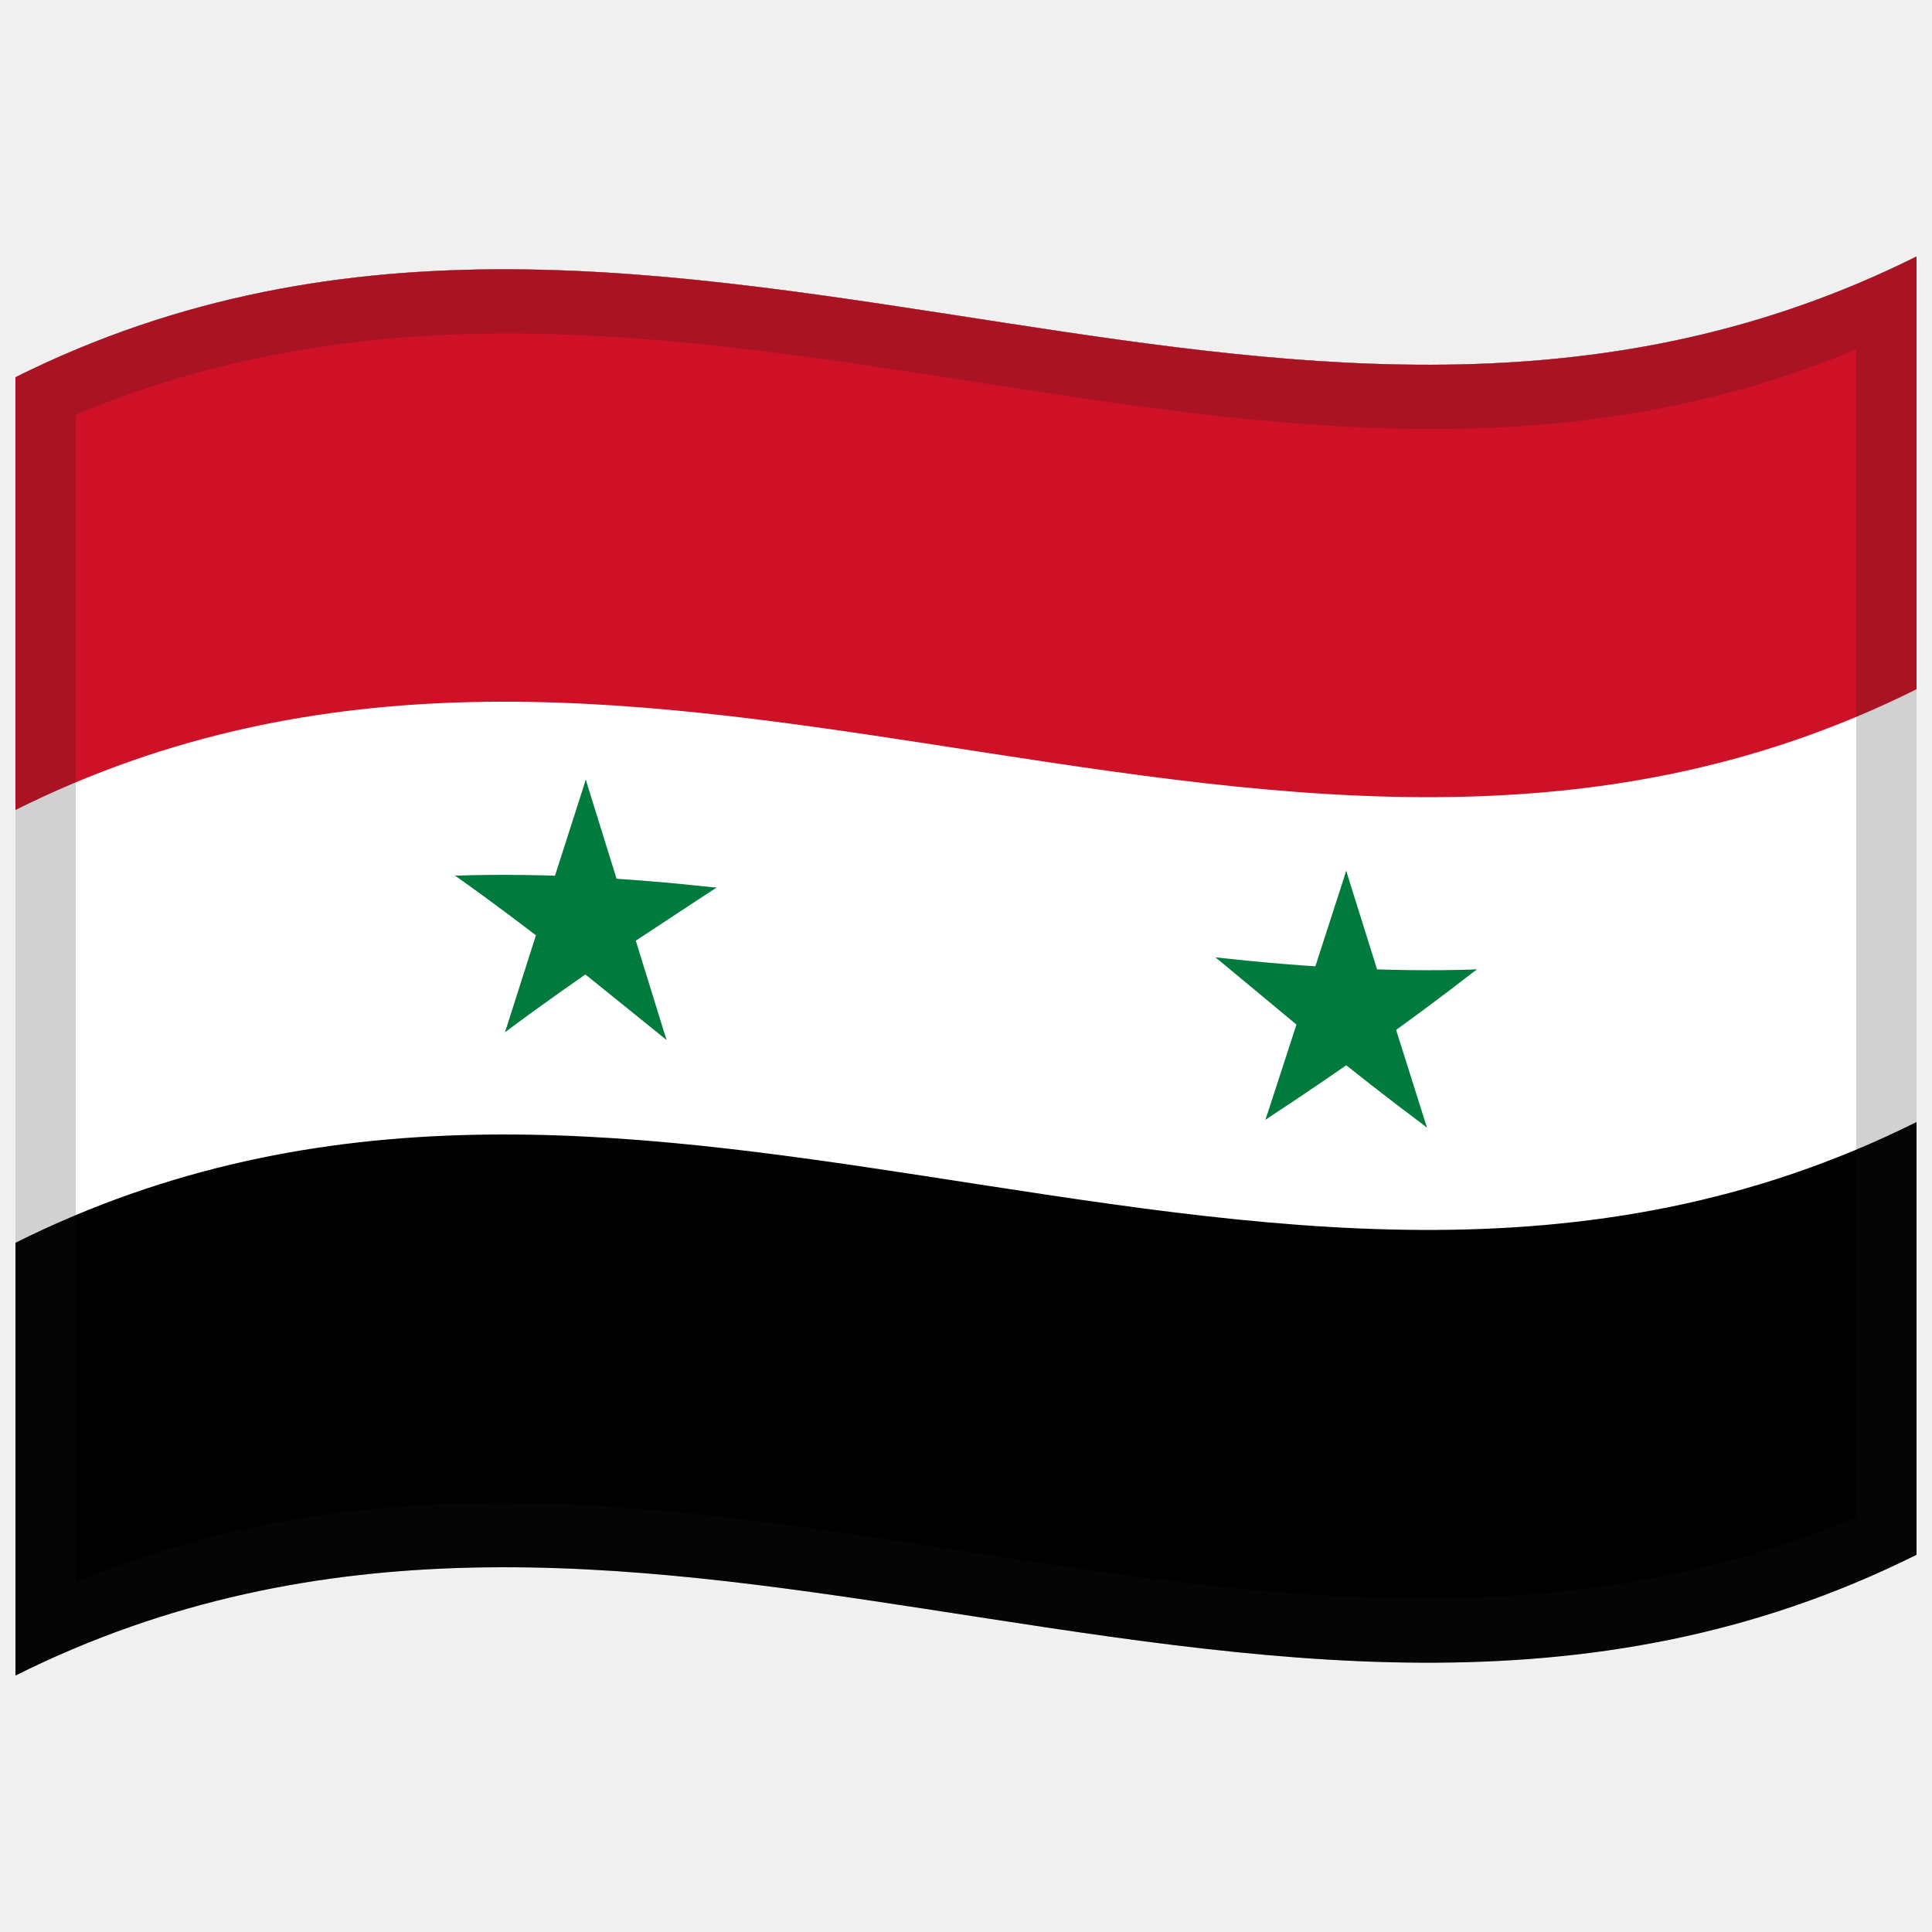
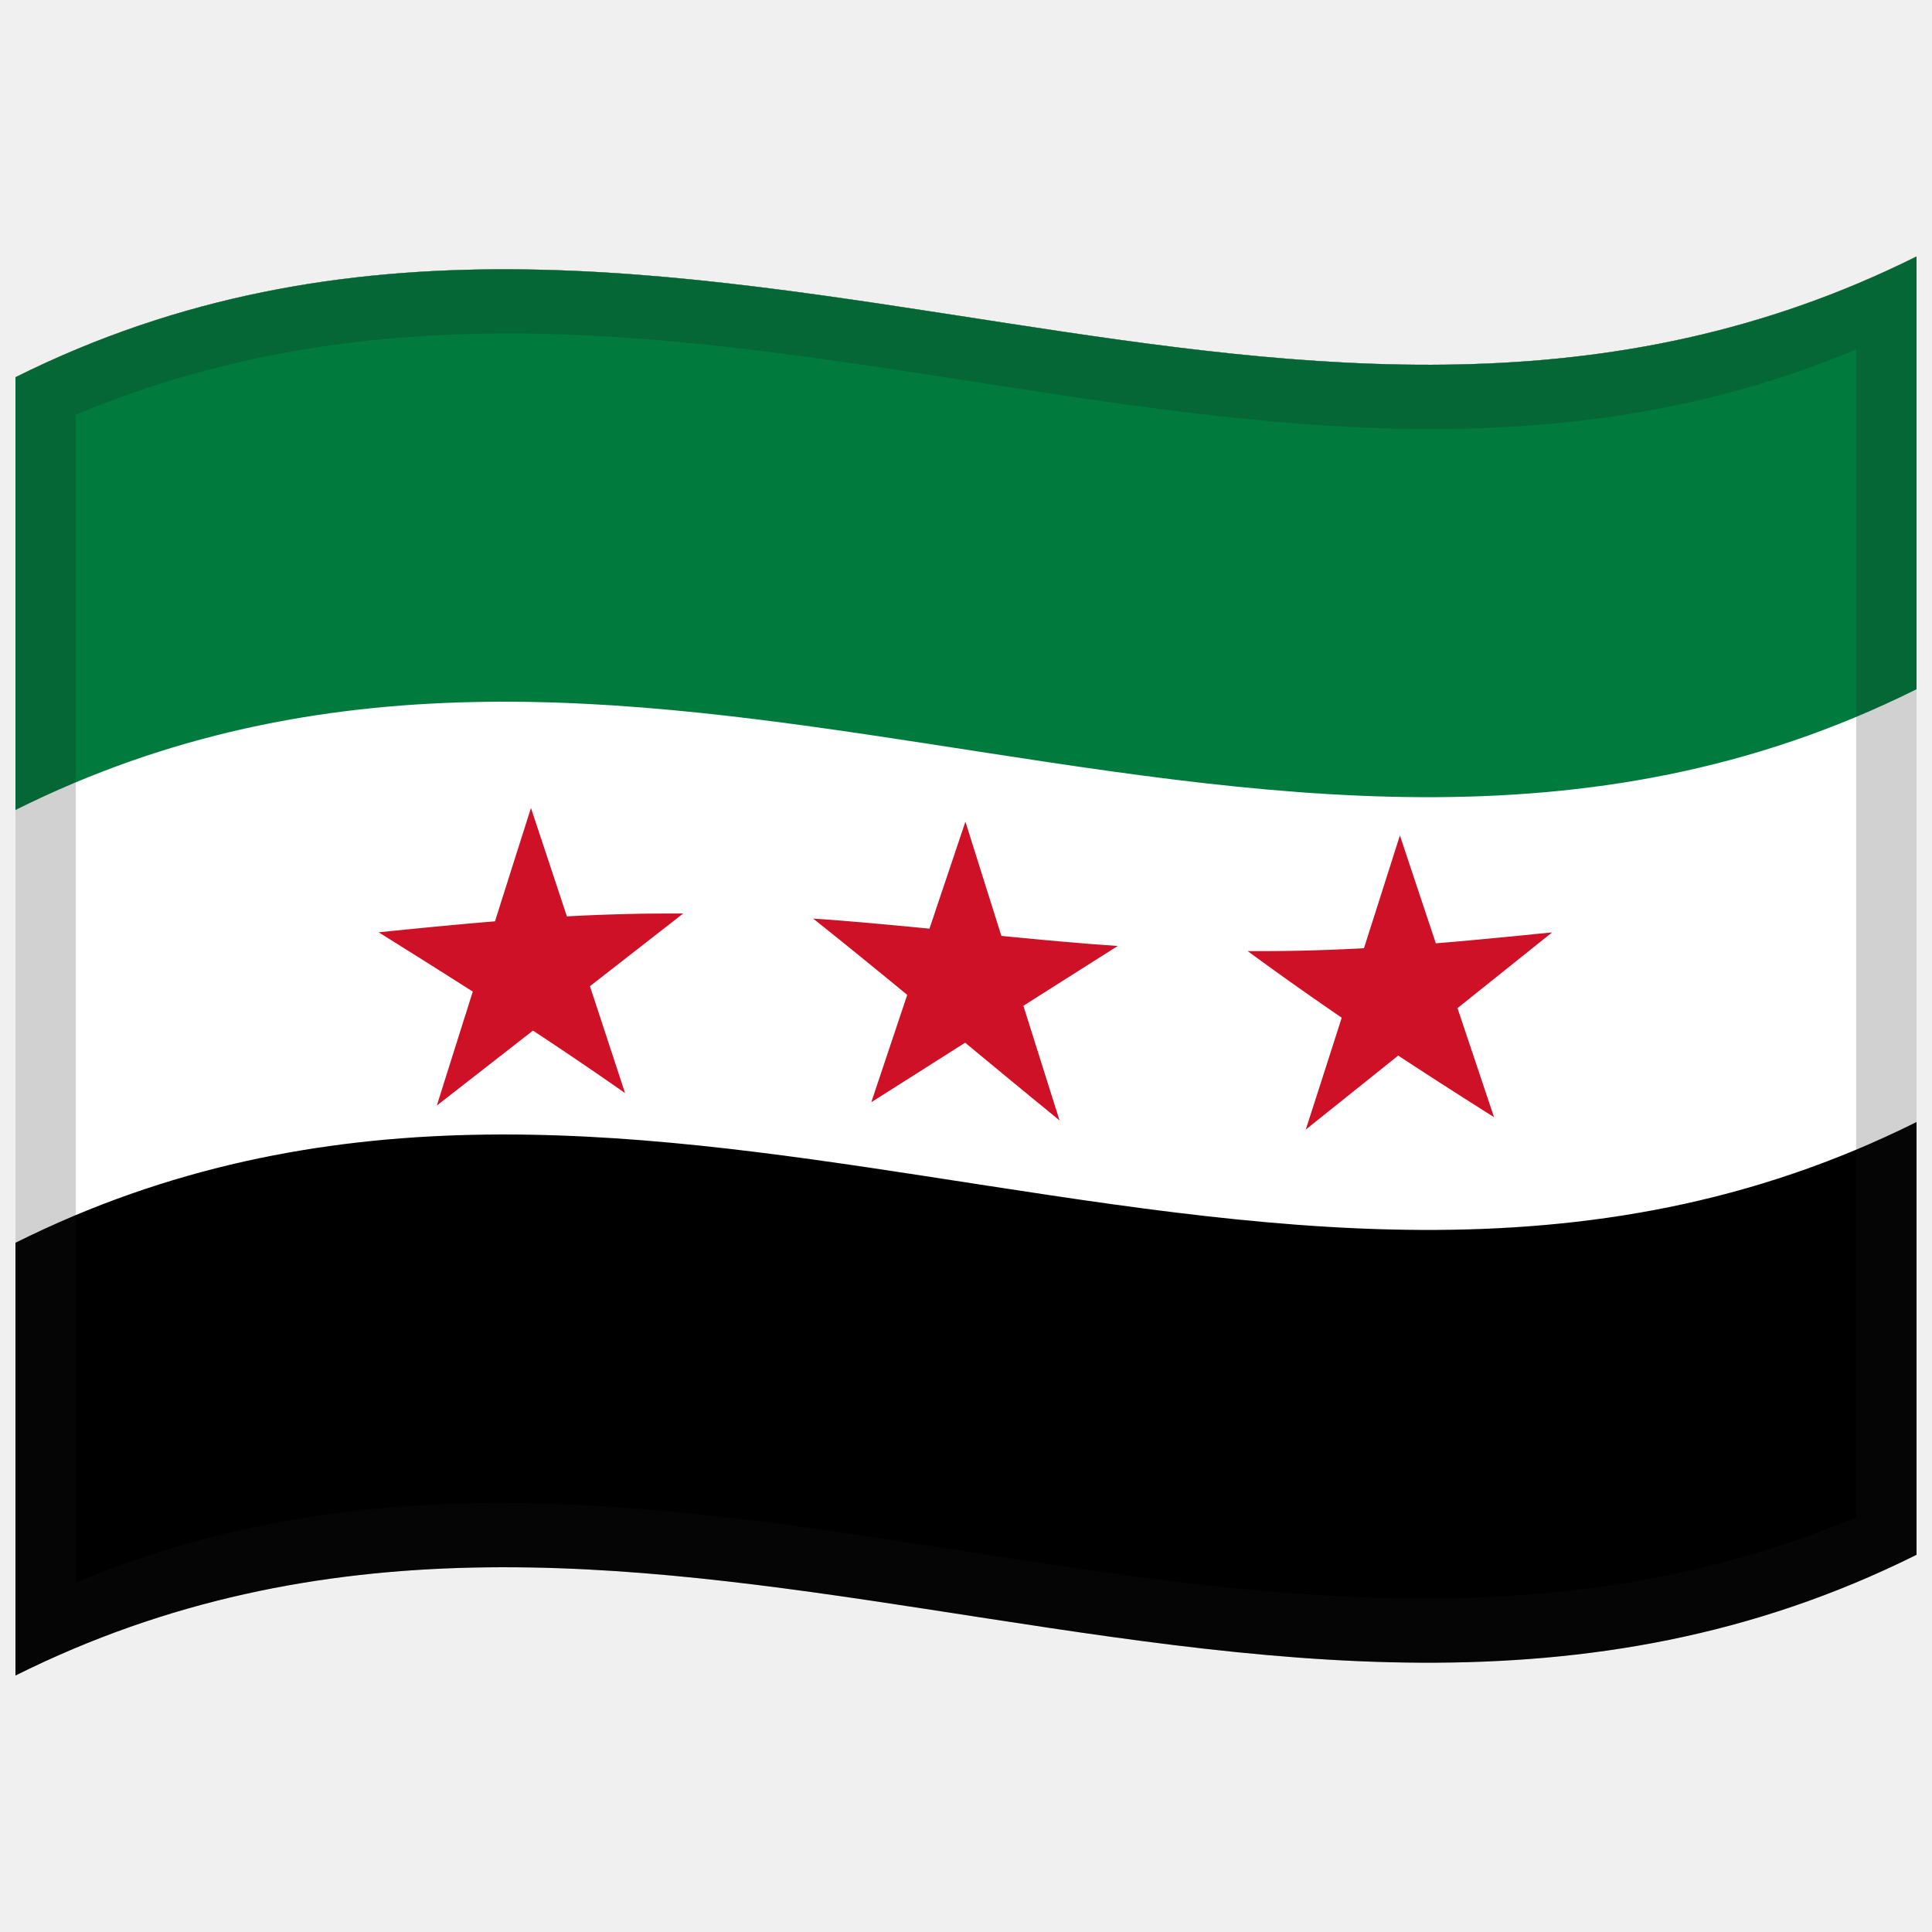
- <svg xmlns="http://www.w3.org/2000/svg" viewBox="0 0 1000 1000">
-   <defs />
-   <path fill="#000" d="M8,195.25 C178.83,110.03 349.03,140.83 521.26,167.28 C676.47,191.12 833.42,211.85 992,132.75 L992,804.75 C821.17,889.97 650.97,859.17 478.74,832.72 C323.53,808.88 166.58,788.15 8,867.25 L8,195.25" />
-   <path fill="#fff" d="M8,195.25 C178.83,110.03 349.03,140.83 521.26,167.28 C676.47,191.12 833.42,211.85 992,132.75 L992,580.75 C821.17,665.97 650.97,635.17 478.74,608.72 C323.53,584.88 166.58,564.15 8,643.25 L8,195.25" />
-   <path fill="#ce1126" d="M8,195.25 C178.83,110.03 349.03,140.83 521.26,167.28 C676.47,191.12 833.42,211.85 992,132.75 L992,356.75 C821.17,441.97 650.97,411.17 478.74,384.72 C323.53,360.88 166.58,340.15 8,419.25 L8,195.25" />
-   <path id="o" fill="#007a3d" d="M303.2,403.61 L281.24,472.01 C294.96,476.94 308.69,482.18 322.83,487.87 L303.2,403.61" />
-   <path fill="#007a3d" d="M303.2,403.61 L325.16,474.19 C311.44,477.77 297.71,481.62 283.57,485.92 L303.2,403.61" />
-   <path fill="#007a3d" d="M370.79,459.45 C347.34,456.88 323.89,454.88 299.72,453.74 L299.72,498.54 C323.18,484.85 346.63,472.04 370.79,459.45" />
-   <path fill="#007a3d" d="M370.79,459.45 L313.3,497.26 L287.59,459.81 C315.05,458.56 342.5,458.58 370.79,459.45" />
-   <path fill="#007a3d" d="M235.61,453.24 C254.58,466.72 273.55,480.95 293.1,496.25 L318.81,461.36 C291.35,457.41 263.9,454.52 235.61,453.24" />
-   <path fill="#007a3d" d="M235.61,453.24 C259.07,452.45 282.51,452.81 306.68,454.09 L306.68,498.89 C283.22,482.86 259.77,467.66 235.61,453.24" />
-   <path fill="#007a3d" d="M344.97,538.25 L323.01,467.26 C309.29,470.87 295.56,474.74 281.42,479.08 L344.97,538.25" />
-   <path fill="#007a3d" d="M344.97,538.25 L287.48,491.86 L313.18,456.82 L344.97,538.25" />
-   <path fill="#007a3d" d="M261.43,534.21 C280.41,520.11 299.38,506.69 318.92,493.43 L293.22,455.82 L261.43,534.21" />
-   <path fill="#007a3d" d="M261.43,534.21 L283.39,465.29 C297.11,470.25 310.84,475.52 324.98,481.24 C304.01,498.02 283.04,515.4 261.43,534.21" />
-   <path fill="#007a3d" d="M696.8,450.79 L674.84,518.69 C688.57,524.24 702.29,529.53 716.43,534.65 L696.8,450.79" />
-   <path fill="#007a3d" d="M696.8,450.79 L718.76,520.86 C705.03,525.08 691.31,528.97 677.17,532.7 L696.8,450.79" />
-   <path fill="#007a3d" d="M764.39,501.77 C740.93,502.56 717.49,502.2 693.32,500.92 L693.32,545.72 C716.77,532.18 740.22,517.82 764.39,501.77" />
-   <path fill="#007a3d" d="M764.39,501.77 C745.41,516.53 726.44,530.54 706.9,544.34 L681.19,506.74 C708.65,506.38 736.1,504.94 764.39,501.77" />
-   <path fill="#007a3d" d="M629.21,495.56 L686.7,543.33 L712.41,508.29 C684.96,505.22 657.5,500.88 629.21,495.56" />
-   <path fill="#007a3d" d="M629.21,495.56 C652.66,498.13 676.11,500.13 700.28,501.27 L700.28,546.07 C676.83,530.19 653.38,513.44 629.21,495.56" />
-   <path fill="#007a3d" d="M738.57,583.58 L716.61,514.03 C702.88,518.21 689.16,522.07 675.02,525.77 C695.99,545.55 716.97,564.73 738.57,583.58" />
-   <path fill="#007a3d" d="M738.57,583.58 C719.6,569.44 700.63,554.62 681.08,538.78 L706.78,503.9 L738.57,583.58" />
-   <path fill="#007a3d" d="M655.03,579.54 C674,567.11 692.97,554.25 712.52,540.35 L686.82,502.9 L655.03,579.54" />
-   <path fill="#007a3d" d="M655.03,579.54 L676.99,512.06 C690.72,517.58 704.44,522.85 718.58,527.93 C697.6,545.66 676.63,562.64 655.03,579.54" />
-   <path fill="#1A1A1A" opacity="0.2" d="M8,195.25 C178.83,110.03 349.03,140.83 521.26,167.28 C676.47,191.12 833.42,211.85 992,132.75 L992,804.75 C821.17,889.97 650.97,859.17 478.74,832.72 C323.53,808.88 166.58,788.15 8,867.25 L8,195.25 M39.25,214.64 L39.25,819.14 C345.81,690.88 650.43,915.18 960.75,785.36 L960.75,180.86 C654.19,309.12 349.57,84.82 39.25,214.64" />
+ <svg xmlns="http://www.w3.org/2000/svg" width="1000" height="1000" viewBox="0 0 1000 1000" fill="none">
+   <path d="M8 195.25C178.83 110.03 349.03 140.83 521.26 167.28C676.47 191.12 833.42 211.85 992 132.75V804.75C821.17 889.97 650.97 859.17 478.74 832.72C323.53 808.88 166.58 788.15 8 867.25V195.25Z" fill="black" />
+   <path d="M8 195.25C178.83 110.03 349.03 140.83 521.26 167.28C676.47 191.12 833.42 211.85 992 132.75V580.75C821.17 665.97 650.97 635.17 478.74 608.72C323.53 584.88 166.58 564.15 8 643.25V195.25Z" fill="white" />
+   <path d="M8 195.25C178.83 110.03 349.03 140.83 521.26 167.28C676.47 191.12 833.42 211.85 992 132.75V356.75C821.17 441.97 650.97 411.17 478.74 384.72C323.53 360.88 166.58 340.15 8 419.25V195.25Z" fill="#007A3D" />
+   <path opacity="0.2" d="M8 195.25C178.83 110.03 349.03 140.83 521.26 167.28C676.47 191.12 833.42 211.85 992 132.75V804.75C821.17 889.97 650.97 859.17 478.74 832.72C323.53 808.88 166.58 788.15 8 867.25V195.25ZM39.25 214.64V819.14C345.81 690.88 650.43 915.18 960.75 785.36V180.86C654.19 309.12 349.57 84.82 39.25 214.64Z" fill="#1A1A1A" />
+   <path d="M226.105 572.23C226.105 572.23 226.865 569.821 228.194 565.593C228.864 563.484 229.663 560.915 230.593 557.967C231.063 556.497 231.552 554.918 232.072 553.279C232.592 551.63 233.132 549.901 233.701 548.091C234.271 546.282 234.881 544.393 235.491 542.434C236.11 540.495 236.74 538.476 237.4 536.397C238.049 534.328 238.729 532.199 239.409 530.02C240.098 527.841 240.798 525.623 241.518 523.354C242.227 521.105 242.957 518.806 243.686 516.477C244.426 514.148 245.166 511.799 245.915 509.421C246.665 507.062 247.415 504.663 248.174 502.274C248.934 499.865 249.693 497.466 250.453 495.038C251.223 492.649 251.982 490.24 252.742 487.841C253.502 485.442 254.251 483.054 255.001 480.695C255.75 478.326 256.49 475.977 257.23 473.658C257.959 471.339 258.689 469.04 259.399 466.792C260.118 464.533 260.808 462.324 261.508 460.145C262.187 457.976 262.867 455.857 263.517 453.808C264.166 451.739 264.806 449.73 265.416 447.791C266.025 445.852 266.635 443.973 267.195 442.174C267.775 440.375 268.324 438.635 268.844 437.016C269.364 435.377 269.854 433.818 270.323 432.359C271.253 429.43 272.052 426.881 272.722 424.802C274.051 420.604 274.821 418.216 274.821 418.216C274.821 418.216 275.581 420.504 276.91 424.512C277.58 426.501 278.379 428.94 279.309 431.739C279.779 433.138 280.268 434.617 280.788 436.187C281.308 437.746 281.858 439.395 282.427 441.124C282.997 442.843 283.587 444.633 284.206 446.502C284.826 448.351 285.456 450.27 286.116 452.249C286.765 454.208 287.435 456.237 288.125 458.316C288.814 460.395 289.514 462.514 290.223 464.673C290.943 466.822 291.663 469.02 292.402 471.239C293.132 473.458 293.882 475.707 294.631 477.976C295.371 480.235 296.131 482.524 296.89 484.813C297.65 487.112 298.409 489.42 299.169 491.729C299.929 494.028 300.688 496.327 301.448 498.636C302.208 500.925 302.967 503.224 303.707 505.493C304.456 507.761 305.206 510.02 305.936 512.249C306.675 514.478 307.395 516.687 308.115 518.846C308.824 521.015 309.524 523.144 310.214 525.243C310.903 527.322 311.573 529.371 312.223 531.35C312.882 533.349 313.512 535.288 314.132 537.147C314.751 539.026 315.341 540.835 315.911 542.574C316.481 544.323 317.03 545.983 317.55 547.562C318.07 549.141 318.559 550.65 319.029 552.07C319.959 554.898 320.758 557.367 321.428 559.396C322.757 563.454 323.527 565.783 323.527 565.783C323.527 565.783 321.528 564.393 318.04 561.955C316.301 560.735 314.182 559.256 311.753 557.597C310.543 556.757 309.244 555.868 307.885 554.938C306.525 553.989 305.086 553.029 303.597 552C302.098 550.97 300.548 549.921 298.929 548.831C297.32 547.732 295.661 546.612 293.942 545.453C292.232 544.313 290.473 543.134 288.674 541.925C286.875 540.715 285.036 539.496 283.167 538.256C281.308 537.017 279.409 535.758 277.48 534.488C275.551 533.229 273.612 531.939 271.653 530.66C269.694 529.371 267.715 528.081 265.726 526.792C263.747 525.503 261.748 524.213 259.759 522.914C257.77 521.625 255.77 520.345 253.791 519.066C251.802 517.796 249.823 516.517 247.864 515.258C245.905 514.008 243.956 512.769 242.037 511.55C240.108 510.32 238.209 509.111 236.34 507.931C234.481 506.742 232.632 505.582 230.843 504.443C229.044 503.304 227.285 502.194 225.575 501.115C223.856 500.035 222.197 498.986 220.588 497.966C218.969 496.947 217.419 495.977 215.92 495.038C214.431 494.098 212.992 493.199 211.632 492.349C210.273 491.489 208.974 490.68 207.764 489.92C205.335 488.411 203.216 487.082 201.477 485.982C197.989 483.793 196 482.564 196 482.564C196 482.564 198.459 482.304 202.767 481.864C204.926 481.664 207.544 481.394 210.543 481.085C212.042 480.955 213.631 480.795 215.31 480.615C217.01 480.445 218.779 480.275 220.628 480.095C222.477 479.925 224.396 479.735 226.395 479.535C228.384 479.345 230.443 479.155 232.562 478.966C234.671 478.756 236.84 478.566 239.069 478.356C241.298 478.146 243.567 477.946 245.875 477.746C248.184 477.546 250.533 477.336 252.912 477.146C255.281 476.947 257.69 476.747 260.118 476.547C262.527 476.357 264.986 476.177 267.435 475.987C269.894 475.817 272.352 475.627 274.821 475.457C277.27 475.287 279.739 475.137 282.197 474.968C284.646 474.818 287.095 474.668 289.514 474.528C291.943 474.388 294.351 474.268 296.72 474.138C299.099 474.028 301.448 473.918 303.757 473.798C306.066 473.698 308.335 473.608 310.563 473.518C312.782 473.438 314.961 473.378 317.07 473.308C319.189 473.228 321.248 473.168 323.237 473.128C325.236 473.078 327.155 473.029 329.004 472.999C330.843 472.969 332.623 472.939 334.312 472.899C335.991 472.889 337.59 472.859 339.089 472.859C342.088 472.819 344.707 472.809 346.866 472.819C351.173 472.819 353.642 472.819 353.642 472.819M675.873 584.663C675.873 584.663 676.633 582.295 677.962 578.167C678.632 576.098 679.431 573.589 680.361 570.7C680.831 569.261 681.32 567.712 681.84 566.113C682.36 564.493 682.91 562.794 683.479 561.025C684.049 559.246 684.649 557.397 685.258 555.478C685.878 553.569 686.508 551.58 687.168 549.541C687.817 547.512 688.497 545.413 689.177 543.284C689.866 541.135 690.566 538.946 691.285 536.717C691.995 534.498 692.725 532.229 693.454 529.94C694.194 527.652 694.934 525.333 695.683 522.994C696.433 520.655 697.183 518.296 697.942 515.937C698.702 513.559 699.461 511.18 700.221 508.811C700.991 506.422 701.75 504.043 702.51 501.664C703.27 499.306 704.019 496.937 704.769 494.598C705.518 492.249 706.258 489.92 706.998 487.621C707.727 485.322 708.457 483.044 709.157 480.815C709.886 478.576 710.586 476.377 711.276 474.218C711.955 472.059 712.635 469.95 713.285 467.911C713.944 465.852 714.574 463.853 715.194 461.924C715.783 459.995 716.403 458.126 716.973 456.327C717.532 454.538 718.092 452.808 718.612 451.189C719.132 449.55 719.621 448.001 720.091 446.542C721.021 443.623 721.82 441.084 722.49 438.985C723.819 434.797 724.589 432.409 724.589 432.409C724.589 432.409 725.349 434.697 726.678 438.695C727.348 440.704 728.147 443.133 729.077 445.922C729.527 447.321 730.026 448.8 730.556 450.37C731.076 451.919 731.626 453.568 732.195 455.277C732.765 456.996 733.365 458.786 733.974 460.635C734.594 462.474 735.224 464.393 735.883 466.352C736.523 468.311 737.213 470.32 737.892 472.389C738.582 474.448 739.272 476.557 740.001 478.696C740.711 480.835 741.441 483.014 742.17 485.213C742.89 487.411 743.64 489.64 744.389 491.889C745.139 494.118 745.888 496.387 746.638 498.656C747.418 500.925 748.177 503.204 748.947 505.482C749.707 507.761 750.466 510.03 751.226 512.309C751.985 514.568 752.735 516.837 753.485 519.066C754.234 521.315 754.974 523.534 755.714 525.733C756.443 527.921 757.173 530.1 757.883 532.219C758.602 534.358 759.302 536.457 759.992 538.506C760.671 540.555 761.351 542.564 762.001 544.513C762.66 546.472 763.29 548.371 763.91 550.2C764.509 552.05 765.119 553.819 765.689 555.528C766.258 557.237 766.808 558.856 767.328 560.415C767.848 561.955 768.337 563.434 768.807 564.823C769.737 567.592 770.536 570.001 771.206 571.99C772.535 575.958 773.305 578.237 773.305 578.237C773.305 578.237 771.306 576.977 767.818 574.768C766.079 573.659 763.96 572.31 761.511 570.78C760.311 570.011 759.012 569.191 757.663 568.321C756.303 567.442 754.864 566.542 753.375 565.583C751.876 564.613 750.316 563.634 748.707 562.594C747.098 561.555 745.429 560.495 743.72 559.386C742.01 558.286 740.251 557.147 738.452 555.978C736.643 554.818 734.814 553.629 732.945 552.409C731.076 551.19 729.177 549.951 727.258 548.681C725.329 547.432 723.39 546.142 721.431 544.853C719.462 543.554 717.483 542.244 715.504 540.925C713.515 539.616 711.525 538.276 709.536 536.947C707.537 535.608 705.548 534.268 703.559 532.929C701.58 531.59 699.601 530.25 697.632 528.911C695.673 527.582 693.734 526.242 691.805 524.933C689.886 523.614 687.987 522.304 686.118 521.015C684.249 519.715 682.41 518.446 680.611 517.187C678.812 515.937 677.052 514.698 675.343 513.509C673.634 512.299 671.965 511.12 670.356 509.99C668.747 508.841 667.187 507.741 665.688 506.672C664.199 505.602 662.76 504.583 661.4 503.613C660.041 502.634 658.752 501.704 657.532 500.835C655.103 499.086 652.984 497.546 651.245 496.277C647.757 493.738 645.768 492.289 645.768 492.289C645.768 492.289 648.227 492.299 652.535 492.299C654.694 492.299 657.312 492.289 660.311 492.269C661.81 492.239 663.409 492.219 665.088 492.209C666.778 492.189 668.547 492.159 670.396 492.119C672.245 492.089 674.164 492.029 676.163 491.999C678.152 491.939 680.211 491.889 682.33 491.819C684.439 491.739 686.618 491.679 688.837 491.599C691.066 491.499 693.334 491.419 695.643 491.31C697.952 491.2 700.301 491.1 702.68 490.98C705.049 490.85 707.457 490.73 709.886 490.59C712.285 490.45 714.754 490.3 717.203 490.15C719.651 489.99 722.12 489.83 724.579 489.66C727.028 489.5 729.507 489.31 731.965 489.131C734.394 488.951 736.863 488.771 739.272 488.571C741.711 488.371 744.119 488.181 746.488 487.981C748.867 487.791 751.216 487.591 753.515 487.391C755.834 487.182 758.102 486.982 760.331 486.772C762.55 486.582 764.729 486.382 766.838 486.182C768.957 485.982 771.006 485.782 773.005 485.592C775.004 485.402 776.923 485.213 778.752 485.033C780.621 484.853 782.37 484.693 784.08 484.523C785.749 484.343 787.358 484.183 788.857 484.053C791.856 483.743 794.474 483.483 796.613 483.263C800.941 482.834 803.4 482.594 803.4 482.594M450.984 570.51C450.984 570.51 451.744 568.222 453.073 564.243C453.743 562.254 454.542 559.836 455.472 557.067C455.942 555.678 456.431 554.188 456.951 552.649C457.471 551.1 458.011 549.471 458.59 547.762C459.16 546.052 459.76 544.283 460.369 542.434C460.989 540.605 461.619 538.706 462.279 536.747C462.928 534.798 463.608 532.799 464.288 530.75C464.977 528.701 465.677 526.602 466.387 524.473C467.106 522.354 467.836 520.185 468.565 517.996C469.305 515.807 470.045 513.588 470.794 511.35C471.544 509.121 472.294 506.862 473.053 504.613C473.813 502.344 474.562 500.075 475.332 497.816C476.102 495.537 476.861 493.279 477.621 491.01C478.381 488.761 479.13 486.502 479.88 484.283C480.629 482.044 481.369 479.825 482.109 477.646C482.838 475.457 483.558 473.288 484.278 471.169C484.997 469.04 485.687 466.952 486.377 464.903C487.056 462.854 487.746 460.855 488.396 458.915C489.055 456.966 489.685 455.067 490.305 453.238C490.914 451.409 491.514 449.64 492.084 447.931C492.654 446.232 493.203 444.603 493.723 443.063C494.243 441.514 494.733 440.045 495.202 438.665C496.122 435.897 496.931 433.488 497.601 431.509C498.93 427.541 499.7 425.292 499.7 425.292C499.7 425.292 500.46 427.701 501.789 431.929C502.459 434.048 503.258 436.616 504.178 439.565C504.658 441.044 505.147 442.614 505.667 444.263C506.177 445.902 506.737 447.651 507.296 449.46C507.866 451.279 508.476 453.168 509.085 455.127C509.705 457.086 510.335 459.105 510.984 461.184C511.644 463.253 512.324 465.392 513.004 467.581C513.693 469.77 514.393 471.999 515.112 474.268C515.822 476.527 516.542 478.836 517.281 481.165C518.021 483.503 518.761 485.862 519.51 488.241C520.26 490.62 521.01 493.019 521.769 495.427C522.529 497.836 523.288 500.245 524.058 502.674C524.818 505.083 525.577 507.502 526.337 509.91C527.097 512.319 527.846 514.718 528.596 517.087C529.345 519.466 530.085 521.824 530.825 524.153C531.554 526.482 532.284 528.791 532.994 531.05C533.713 533.319 534.413 535.548 535.103 537.727C535.782 539.896 536.462 542.034 537.112 544.103C537.771 546.182 538.401 548.201 539.021 550.15C539.63 552.099 540.23 553.989 540.8 555.798C541.369 557.607 541.919 559.336 542.439 560.985C542.959 562.624 543.448 564.194 543.918 565.673C544.848 568.611 545.647 571.17 546.317 573.279C547.646 577.497 548.416 579.916 548.416 579.916C548.416 579.916 546.417 578.287 542.929 575.438C541.19 574.009 539.071 572.26 536.642 570.29C535.422 569.291 534.133 568.232 532.774 567.112C531.414 565.983 529.975 564.813 528.486 563.584C526.987 562.334 525.427 561.065 523.818 559.746C522.209 558.406 520.54 557.037 518.831 555.628C517.111 554.218 515.362 552.759 513.563 551.27C511.764 549.781 509.925 548.271 508.046 546.722C506.177 545.173 504.288 543.604 502.369 542.014C500.43 540.425 498.491 538.816 496.542 537.197C494.573 535.568 492.594 533.928 490.615 532.299C488.626 530.66 486.626 529.011 484.628 527.362C482.648 525.713 480.659 524.063 478.67 522.434C476.691 520.795 474.712 519.166 472.743 517.547C470.784 515.937 468.845 514.328 466.916 512.759C464.997 511.18 463.098 509.62 461.229 508.081C459.36 506.552 457.511 505.053 455.722 503.583C453.923 502.114 452.164 500.675 450.454 499.286C448.745 497.886 447.076 496.537 445.467 495.228C443.858 493.908 442.298 492.659 440.799 491.449C439.31 490.23 437.871 489.081 436.511 487.981C435.152 486.882 433.863 485.842 432.643 484.863C430.214 482.924 428.095 481.224 426.356 479.825C422.868 477.037 420.879 475.447 420.879 475.447C420.879 475.447 423.338 475.627 427.646 475.927C429.805 476.097 432.423 476.307 435.422 476.527C436.921 476.647 438.52 476.777 440.199 476.917C441.889 477.057 443.658 477.206 445.507 477.356C447.356 477.526 449.275 477.696 451.274 477.866C453.263 478.046 455.322 478.226 457.441 478.426C459.55 478.616 461.729 478.816 463.948 479.026C466.177 479.235 468.445 479.435 470.754 479.665C473.063 479.895 475.412 480.115 477.791 480.355C480.16 480.575 482.559 480.815 484.997 481.065C487.416 481.314 489.865 481.554 492.304 481.804C494.772 482.034 497.231 482.284 499.7 482.544C502.159 482.794 504.618 483.044 507.076 483.273C509.525 483.523 511.974 483.763 514.393 484.013C516.822 484.253 519.23 484.503 521.599 484.733C523.978 484.953 526.327 485.183 528.636 485.412C530.945 485.632 533.214 485.852 535.442 486.062C537.661 486.262 539.84 486.462 541.949 486.672C544.068 486.862 546.127 487.042 548.116 487.222C550.115 487.391 552.034 487.561 553.883 487.711C555.732 487.871 557.502 488.021 559.191 488.161C560.87 488.301 562.469 488.431 563.968 488.561C566.967 488.781 569.586 488.991 571.744 489.141C576.052 489.46 578.521 489.64 578.521 489.64" fill="#CE1126" />
</svg>
